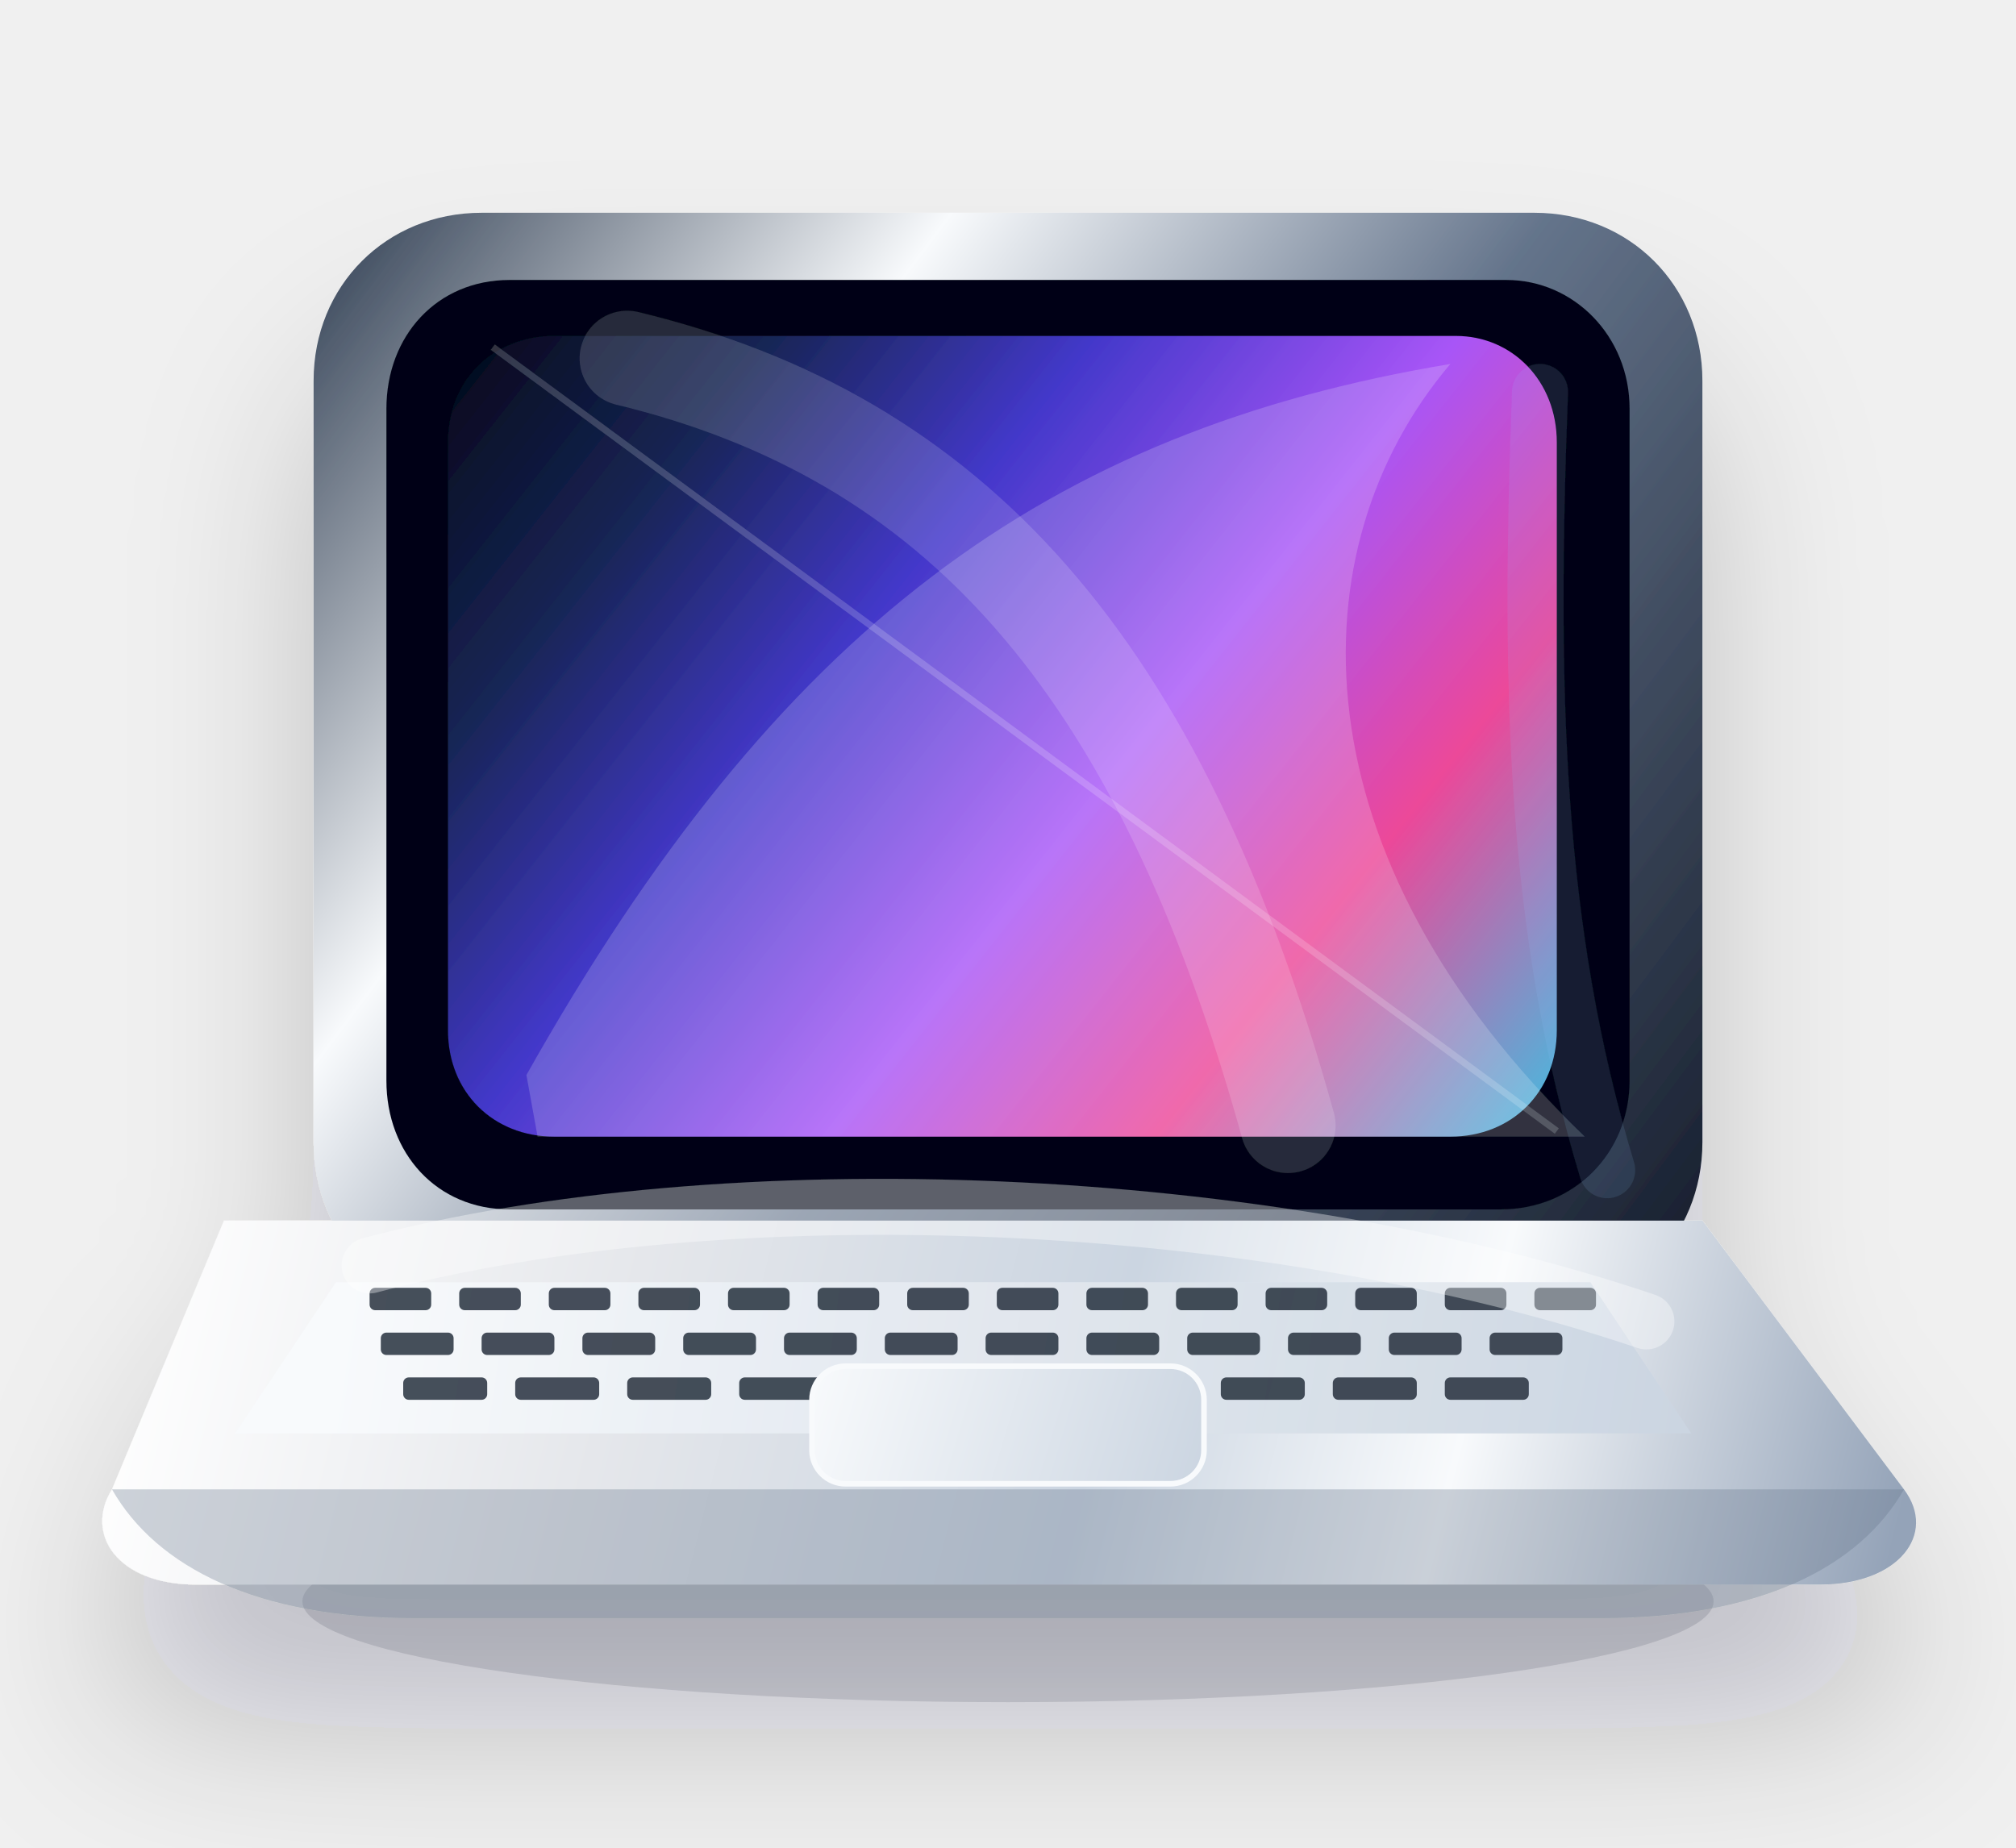
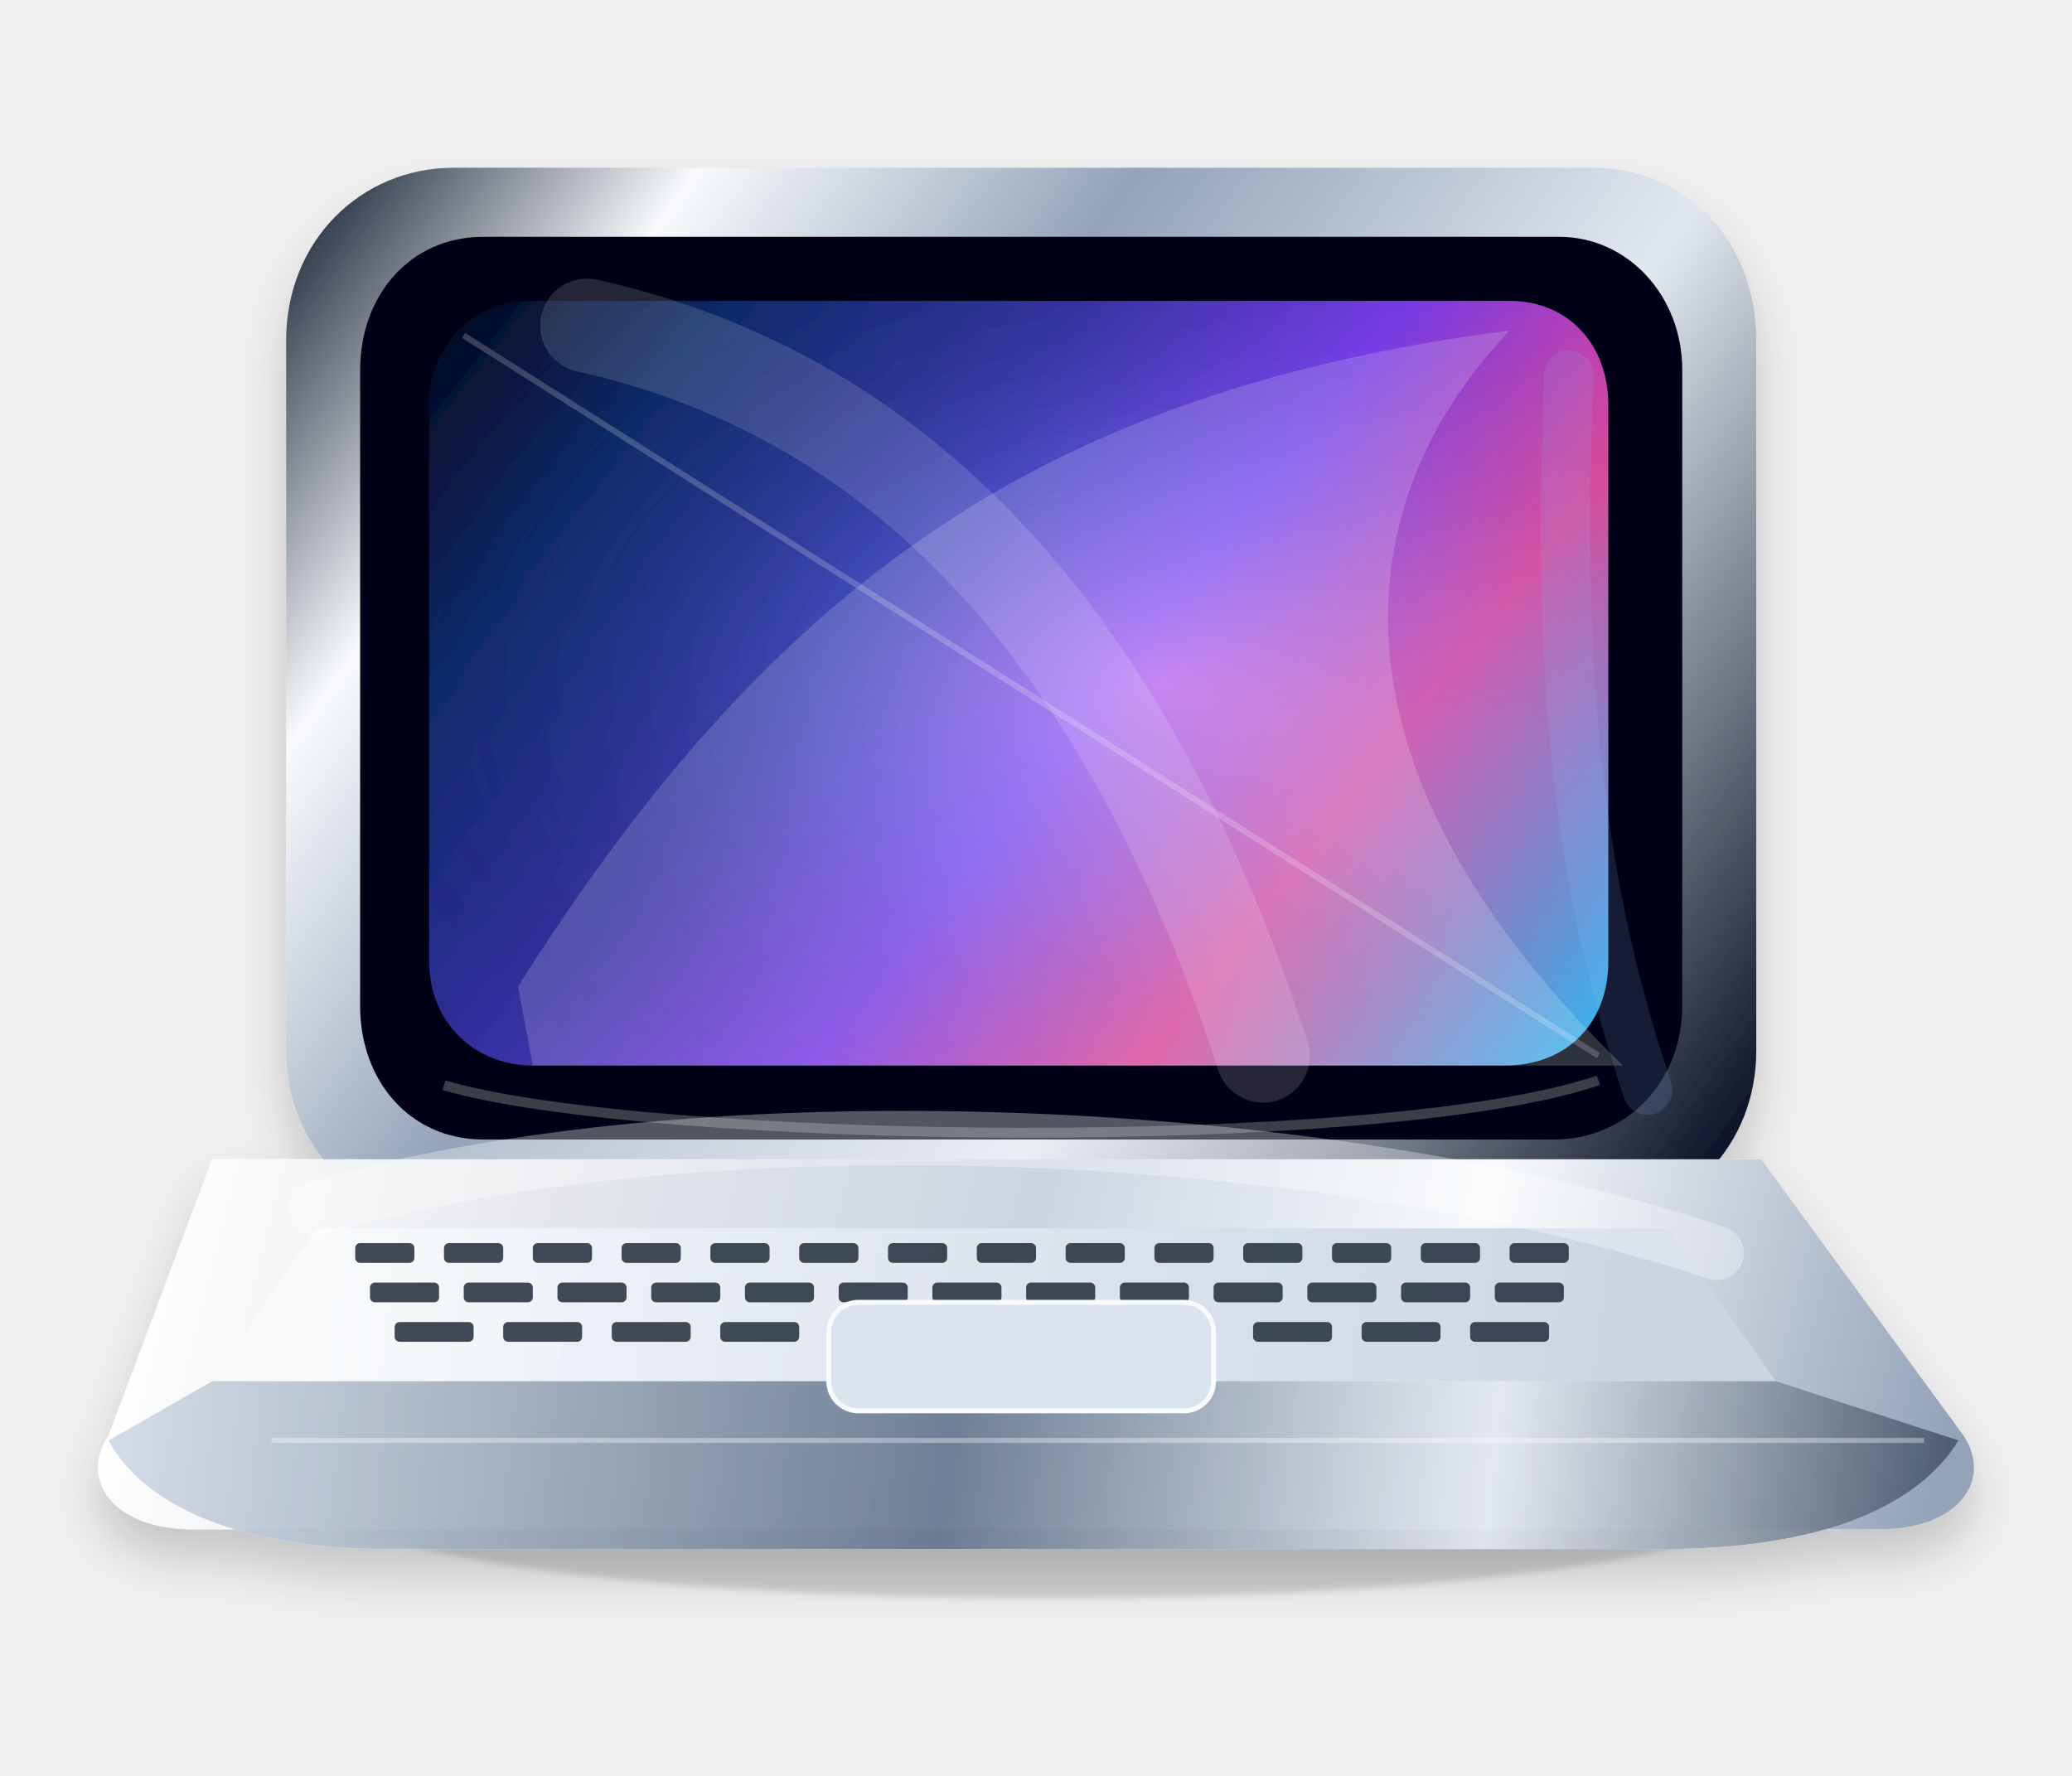
- <svg xmlns="http://www.w3.org/2000/svg" viewBox="0 0 360 330" fill="none">
+ <svg xmlns="http://www.w3.org/2000/svg" viewBox="0 0 420 360" fill="none">
  <defs>
-     <filter id="softShadow" x="-25%" y="-20%" width="150%" height="150%">
-       <feDropShadow dx="0" dy="24" stdDeviation="16" flood-color="#0f172a" flood-opacity="0.20" />
+     <filter id="heroShadow" x="-28%" y="-24%" width="156%" height="158%">
+       <feDropShadow dx="0" dy="26" stdDeviation="18" flood-color="#0f172a" flood-opacity="0.22" />
+       <feDropShadow dx="0" dy="6" stdDeviation="5" flood-color="#020617" flood-opacity="0.18" />
    </filter>
-     <linearGradient id="screen" x1="82" y1="56" x2="282" y2="214" gradientUnits="userSpaceOnUse">
+     <filter id="softBlur" x="-20%" y="-20%" width="140%" height="140%">
+       <feGaussianBlur stdDeviation="0.65" />
+     </filter>
+     <linearGradient id="screenGlow" x1="94" y1="50" x2="315" y2="223" gradientUnits="userSpaceOnUse">
      <stop offset="0" stop-color="#020617" />
-       <stop offset="0.18" stop-color="#172554" />
-       <stop offset="0.36" stop-color="#4338ca" />
-       <stop offset="0.56" stop-color="#a855f7" />
-       <stop offset="0.74" stop-color="#ec4899" />
-       <stop offset="1" stop-color="#22d3ee" />
+       <stop offset="0.18" stop-color="#0f2a6b" />
+       <stop offset="0.38" stop-color="#3730a3" />
+       <stop offset="0.56" stop-color="#7c3aed" />
+       <stop offset="0.75" stop-color="#ec4899" />
+       <stop offset="1" stop-color="#38bdf8" />
    </linearGradient>
-     <linearGradient id="lidRim" x1="56" y1="42" x2="310" y2="232" gradientUnits="userSpaceOnUse">
-       <stop offset="0" stop-color="#334155" />
-       <stop offset="0.28" stop-color="#f8fafc" />
-       <stop offset="0.55" stop-color="#64748b" />
-       <stop offset="1" stop-color="#111827" />
+     <radialGradient id="screenBloom" cx="62%" cy="50%" r="70%">
+       <stop offset="0" stop-color="#f0abfc" stop-opacity="0.45" />
+       <stop offset="0.42" stop-color="#60a5fa" stop-opacity="0.20" />
+       <stop offset="1" stop-color="#020617" stop-opacity="0" />
+     </radialGradient>
+     <linearGradient id="rim" x1="64" y1="36" x2="346" y2="236" gradientUnits="userSpaceOnUse">
+       <stop offset="0" stop-color="#1e293b" />
+       <stop offset="0.18" stop-color="#f8fafc" />
+       <stop offset="0.39" stop-color="#94a3b8" />
+       <stop offset="0.67" stop-color="#e2e8f0" />
+       <stop offset="1" stop-color="#0f172a" />
    </linearGradient>
-     <linearGradient id="body" x1="26" y1="214" x2="334" y2="292" gradientUnits="userSpaceOnUse">
+     <linearGradient id="metal" x1="35" y1="224" x2="390" y2="312" gradientUnits="userSpaceOnUse">
      <stop offset="0" stop-color="#ffffff" />
-       <stop offset="0.28" stop-color="#e5e7eb" />
-       <stop offset="0.55" stop-color="#cbd5e1" />
-       <stop offset="0.75" stop-color="#f8fafc" />
+       <stop offset="0.22" stop-color="#e5e7eb" />
+       <stop offset="0.48" stop-color="#cbd5e1" />
+       <stop offset="0.72" stop-color="#f8fafc" />
      <stop offset="1" stop-color="#94a3b8" />
    </linearGradient>
-     <linearGradient id="keyboard" x1="62" y1="225" x2="300" y2="260" gradientUnits="userSpaceOnUse">
+     <linearGradient id="frontEdge" x1="28" y1="284" x2="392" y2="322" gradientUnits="userSpaceOnUse">
+       <stop offset="0" stop-color="#cbd5e1" />
+       <stop offset="0.45" stop-color="#64748b" />
+       <stop offset="0.75" stop-color="#e2e8f0" />
+       <stop offset="1" stop-color="#475569" />
+     </linearGradient>
+     <linearGradient id="keyDeck" x1="70" y1="236" x2="335" y2="270" gradientUnits="userSpaceOnUse">
      <stop offset="0" stop-color="#f8fafc" />
-       <stop offset="1" stop-color="#cbd5e1" />
-     </linearGradient>
-     <linearGradient id="trackpad" x1="145" y1="244" x2="215" y2="265" gradientUnits="userSpaceOnUse">
-       <stop offset="0" stop-color="#f8fafc" />
+       <stop offset="0.55" stop-color="#dbe3ee" />
      <stop offset="1" stop-color="#cbd5e1" />
    </linearGradient>
  </defs>
-   <ellipse cx="180" cy="286" rx="126" ry="18" fill="#020617" opacity="0.12" />
-   <g filter="url(#softShadow)">
-     <path d="M86 38H274C291 38 304 51 304 68V204C304 221 291 234 274 234H86C69 234 56 221 56 204V68C56 51 69 38 86 38Z" fill="url(#lidRim)" />
-     <path d="M91 50H269C281 50 291 60 291 73V193C291 206 281 216 268 216H91C78 216 69 206 69 193V73C69 60 78 50 91 50Z" fill="#020617" />
-     <path d="M99 60H260C270 60 278 68 278 79V184C278 195 270 203 259 203H99C88 203 80 195 80 184V79C80 68 88 60 99 60Z" fill="url(#screen)" />
-     <path d="M94 192C139 112 187 77 259 65C231 98 231 153 283 203H96Z" fill="#ffffff" opacity="0.18" />
-     <path d="M112 64C170 78 207 118 230 201" stroke="#ffffff" stroke-width="17" stroke-linecap="round" opacity="0.15" />
-     <path d="M88 62L278 202" stroke="#ffffff" stroke-width="1.2" opacity="0.18" />
-     <path d="M275 70C273 123 274 166 287 209" stroke="#93c5fd" stroke-width="10" opacity="0.12" stroke-linecap="round" />
-     <path d="M40 218H304L340 266C346 274 339 283 325 283H35C21 283 15 274 20 266L40 218Z" fill="url(#body)" />
-     <path d="M60 229H284L302 256H42Z" fill="url(#keyboard)" opacity="0.98" />
-     <g opacity="0.82">
-       <rect x="66" y="230" width="11" height="4" rx="1" fill="#1f2937" />
-       <rect x="82" y="230" width="11" height="4" rx="1" fill="#1f2937" />
-       <rect x="98" y="230" width="11" height="4" rx="1" fill="#1f2937" />
-       <rect x="114" y="230" width="11" height="4" rx="1" fill="#1f2937" />
-       <rect x="130" y="230" width="11" height="4" rx="1" fill="#1f2937" />
-       <rect x="146" y="230" width="11" height="4" rx="1" fill="#1f2937" />
-       <rect x="162" y="230" width="11" height="4" rx="1" fill="#1f2937" />
-       <rect x="178" y="230" width="11" height="4" rx="1" fill="#1f2937" />
-       <rect x="194" y="230" width="11" height="4" rx="1" fill="#1f2937" />
-       <rect x="210" y="230" width="11" height="4" rx="1" fill="#1f2937" />
-       <rect x="226" y="230" width="11" height="4" rx="1" fill="#1f2937" />
-       <rect x="242" y="230" width="11" height="4" rx="1" fill="#1f2937" />
-       <rect x="258" y="230" width="11" height="4" rx="1" fill="#1f2937" />
-       <rect x="274" y="230" width="11" height="4" rx="1" fill="#1f2937" />
-       <rect x="68" y="238" width="13" height="4" rx="1" fill="#1f2937" />
-       <rect x="86" y="238" width="13" height="4" rx="1" fill="#1f2937" />
-       <rect x="104" y="238" width="13" height="4" rx="1" fill="#1f2937" />
-       <rect x="122" y="238" width="13" height="4" rx="1" fill="#1f2937" />
-       <rect x="140" y="238" width="13" height="4" rx="1" fill="#1f2937" />
-       <rect x="158" y="238" width="13" height="4" rx="1" fill="#1f2937" />
-       <rect x="176" y="238" width="13" height="4" rx="1" fill="#1f2937" />
-       <rect x="194" y="238" width="13" height="4" rx="1" fill="#1f2937" />
-       <rect x="212" y="238" width="13" height="4" rx="1" fill="#1f2937" />
-       <rect x="230" y="238" width="13" height="4" rx="1" fill="#1f2937" />
-       <rect x="248" y="238" width="13" height="4" rx="1" fill="#1f2937" />
-       <rect x="266" y="238" width="13" height="4" rx="1" fill="#1f2937" />
-       <rect x="72" y="246" width="15" height="4" rx="1" fill="#1f2937" />
-       <rect x="92" y="246" width="15" height="4" rx="1" fill="#1f2937" />
-       <rect x="112" y="246" width="15" height="4" rx="1" fill="#1f2937" />
-       <rect x="132" y="246" width="15" height="4" rx="1" fill="#1f2937" />
-       <rect x="218" y="246" width="15" height="4" rx="1" fill="#1f2937" />
-       <rect x="238" y="246" width="15" height="4" rx="1" fill="#1f2937" />
-       <rect x="258" y="246" width="15" height="4" rx="1" fill="#1f2937" />
+   <ellipse cx="212" cy="304" rx="146" ry="20" fill="#020617" opacity="0.13" filter="url(#softBlur)" />
+   <g filter="url(#heroShadow)">
+     <path d="M92 34H323C342 34 356 49 356 69V213C356 232 342 247 323 247H91C72 247 58 232 58 213V69C58 49 73 34 92 34Z" fill="url(#rim)" />
+     <path d="M98 48H316C330 48 341 60 341 75V204C341 219 330 231 315 231H98C83 231 73 219 73 204V75C73 60 83 48 98 48Z" fill="#020617" />
+     <path d="M108 61H306C318 61 326 70 326 82V195C326 207 318 216 305 216H108C96 216 87 207 87 195V82C87 70 96 61 108 61Z" fill="url(#screenGlow)" />
+     <path d="M108 61H306C318 61 326 70 326 82V195C326 207 318 216 305 216H108C96 216 87 207 87 195V82C87 70 96 61 108 61Z" fill="url(#screenBloom)" />
+     <path d="M105 200C158 116 214 79 306 67C270 105 270 159 329 216H108Z" fill="#ffffff" opacity="0.17" />
+     <path d="M119 66C182 80 228 128 256 214" stroke="#ffffff" stroke-width="19" stroke-linecap="round" opacity="0.14" />
+     <path d="M94 68L324 214" stroke="#ffffff" stroke-width="1.2" opacity="0.20" />
+     <path d="M318 76C316 129 318 174 334 221" stroke="#93c5fd" stroke-width="10" opacity="0.13" stroke-linecap="round" />
+     <path d="M90 220C131 232 280 234 324 219" stroke="#ffffff" stroke-width="2" opacity="0.22" />
+     <path d="M43 235H357L398 291C404 300 397 310 381 310H39C23 310 16 300 22 291L43 235Z" fill="url(#metal)" />
+     <path d="M64 249H338L360 280H43Z" fill="url(#keyDeck)" opacity="0.98" />
+     <path d="M43 280H360L397 292C389 305 370 314 337 314H79C48 314 29 305 22 292Z" fill="url(#frontEdge)" opacity="0.88" />
+     <g opacity="0.84">
+       <rect x="72" y="252" width="12" height="4" rx="1" fill="#1f2937" />
+       <rect x="90" y="252" width="12" height="4" rx="1" fill="#1f2937" />
+       <rect x="108" y="252" width="12" height="4" rx="1" fill="#1f2937" />
+       <rect x="126" y="252" width="12" height="4" rx="1" fill="#1f2937" />
+       <rect x="144" y="252" width="12" height="4" rx="1" fill="#1f2937" />
+       <rect x="162" y="252" width="12" height="4" rx="1" fill="#1f2937" />
+       <rect x="180" y="252" width="12" height="4" rx="1" fill="#1f2937" />
+       <rect x="198" y="252" width="12" height="4" rx="1" fill="#1f2937" />
+       <rect x="216" y="252" width="12" height="4" rx="1" fill="#1f2937" />
+       <rect x="234" y="252" width="12" height="4" rx="1" fill="#1f2937" />
+       <rect x="252" y="252" width="12" height="4" rx="1" fill="#1f2937" />
+       <rect x="270" y="252" width="12" height="4" rx="1" fill="#1f2937" />
+       <rect x="288" y="252" width="12" height="4" rx="1" fill="#1f2937" />
+       <rect x="306" y="252" width="12" height="4" rx="1" fill="#1f2937" />
+       <rect x="75" y="260" width="14" height="4" rx="1" fill="#1f2937" />
+       <rect x="94" y="260" width="14" height="4" rx="1" fill="#1f2937" />
+       <rect x="113" y="260" width="14" height="4" rx="1" fill="#1f2937" />
+       <rect x="132" y="260" width="14" height="4" rx="1" fill="#1f2937" />
+       <rect x="151" y="260" width="14" height="4" rx="1" fill="#1f2937" />
+       <rect x="170" y="260" width="14" height="4" rx="1" fill="#1f2937" />
+       <rect x="189" y="260" width="14" height="4" rx="1" fill="#1f2937" />
+       <rect x="208" y="260" width="14" height="4" rx="1" fill="#1f2937" />
+       <rect x="227" y="260" width="14" height="4" rx="1" fill="#1f2937" />
+       <rect x="246" y="260" width="14" height="4" rx="1" fill="#1f2937" />
+       <rect x="265" y="260" width="14" height="4" rx="1" fill="#1f2937" />
+       <rect x="284" y="260" width="14" height="4" rx="1" fill="#1f2937" />
+       <rect x="303" y="260" width="14" height="4" rx="1" fill="#1f2937" />
+       <rect x="80" y="268" width="16" height="4" rx="1" fill="#1f2937" />
+       <rect x="102" y="268" width="16" height="4" rx="1" fill="#1f2937" />
+       <rect x="124" y="268" width="16" height="4" rx="1" fill="#1f2937" />
+       <rect x="146" y="268" width="16" height="4" rx="1" fill="#1f2937" />
+       <rect x="254" y="268" width="16" height="4" rx="1" fill="#1f2937" />
+       <rect x="276" y="268" width="16" height="4" rx="1" fill="#1f2937" />
+       <rect x="298" y="268" width="16" height="4" rx="1" fill="#1f2937" />
    </g>
-     <rect x="145" y="244" width="70" height="21" rx="6" fill="url(#trackpad)" stroke="#f8fafc" />
-     <path d="M20 266H340C332 280 314 289 286 289H74C46 289 28 280 20 266Z" fill="#64748b" opacity="0.32" />
-     <path d="M66 226C130 209 226 213 294 236" stroke="#ffffff" stroke-width="10" stroke-linecap="round" opacity="0.36" />
+     <rect x="168" y="264" width="78" height="22" rx="6" fill="#dbe3ee" stroke="#f8fafc" />
+     <path d="M64 245C142 222 271 228 348 254" stroke="#ffffff" stroke-width="11" stroke-linecap="round" opacity="0.32" />
+     <path d="M55 292H390" stroke="#ffffff" stroke-opacity="0.35" stroke-width="1" />
  </g>
</svg>
